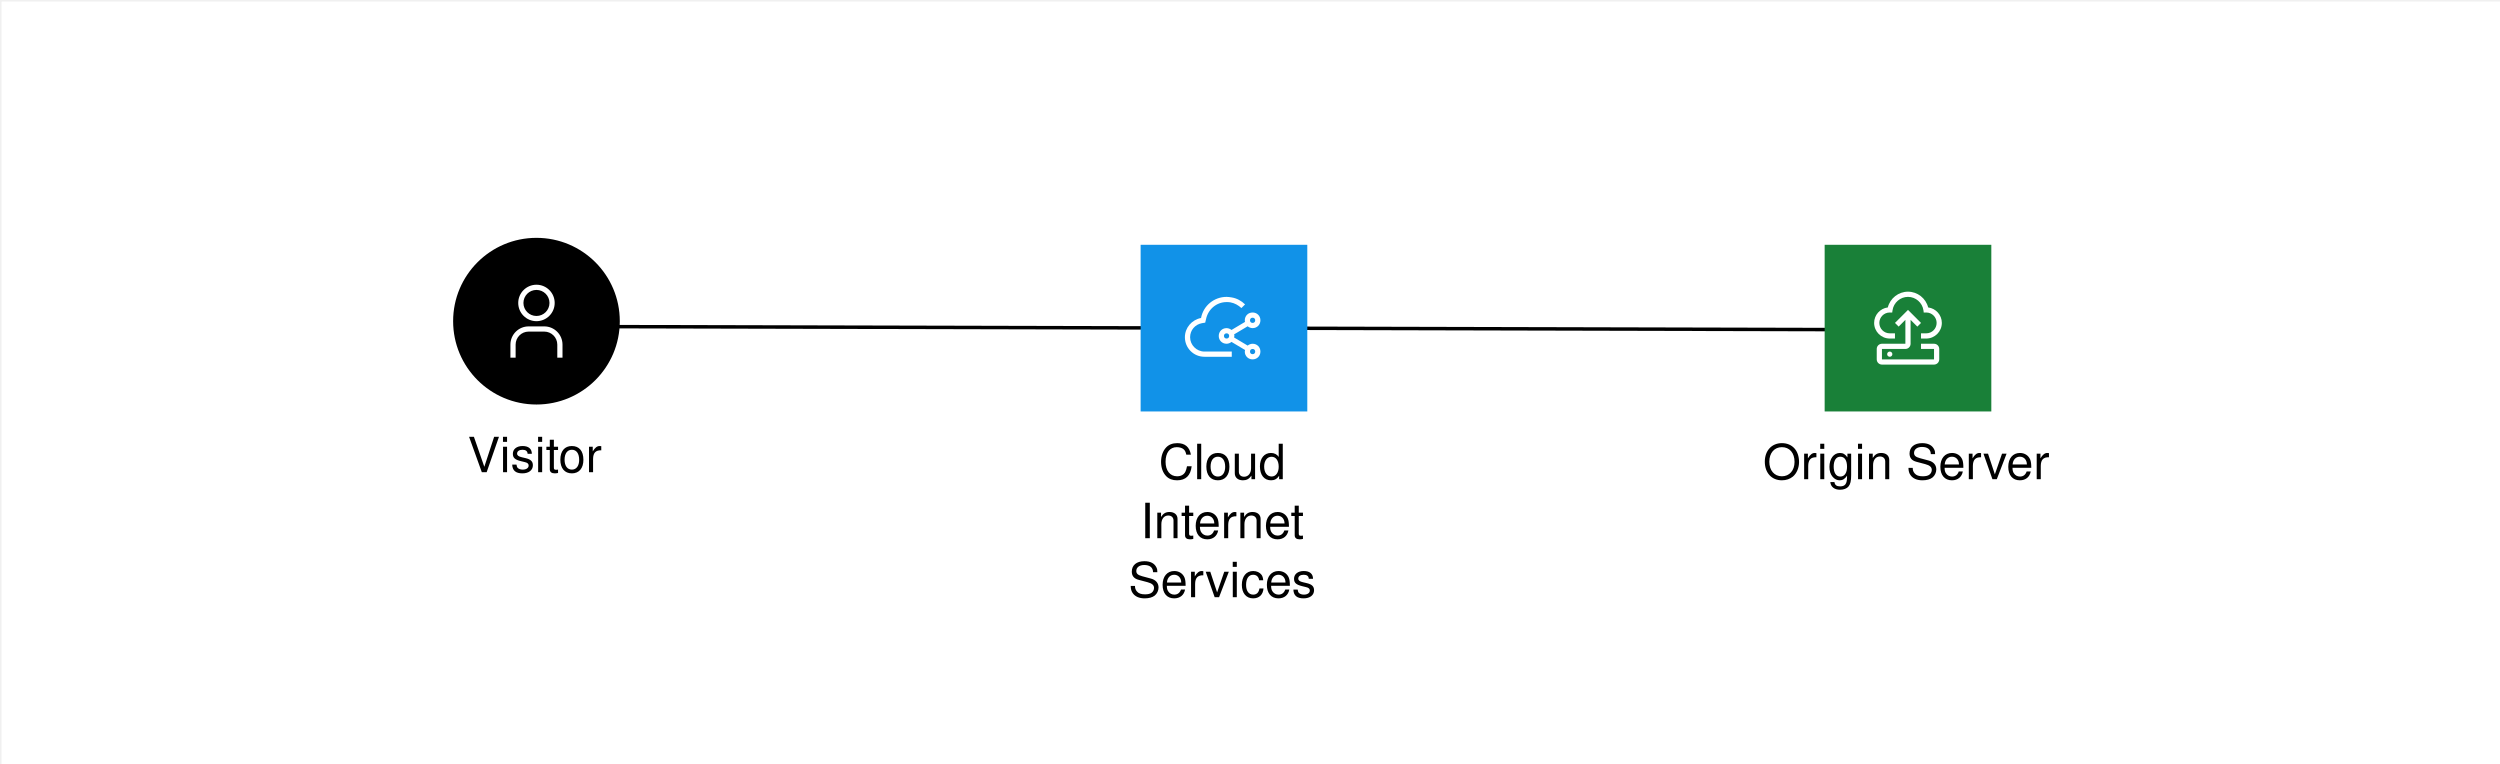
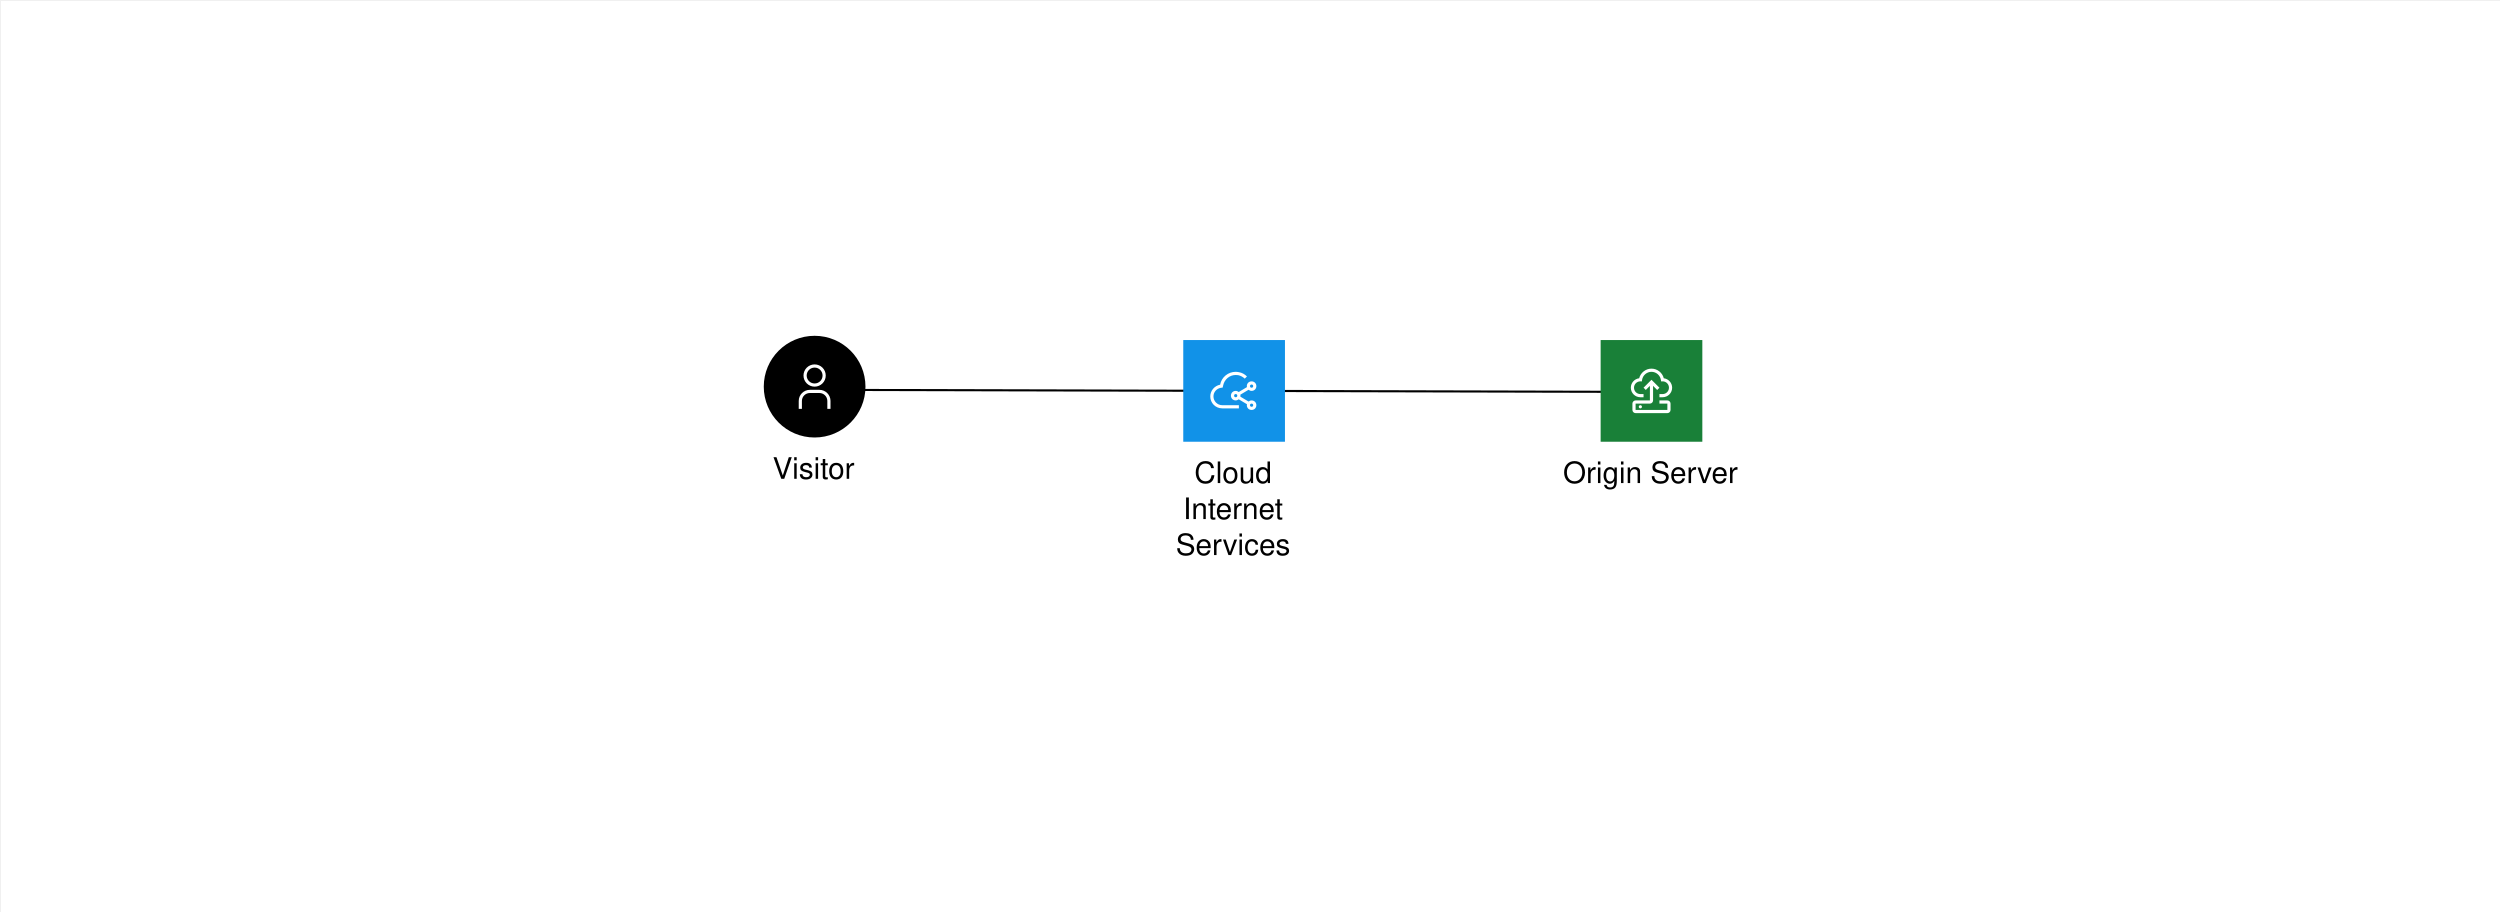
- <svg xmlns="http://www.w3.org/2000/svg" version="1.1" width="720px" height="220px" viewBox="-0.5 -0.5 720 220" content="&lt;mxfile host=&quot;Electron&quot; agent=&quot;Mozilla/5.0 (Macintosh; Intel Mac OS X 10_15_7) AppleWebKit/537.36 (KHTML, like Gecko) draw.io/25.0.2 Chrome/128.0.661.186 Electron/32.2.5 Safari/537.36&quot; version=&quot;25.0.2&quot; scale=&quot;1&quot; border=&quot;0&quot;&gt;&#10;  &lt;diagram name=&quot;Page-1&quot; id=&quot;8wTxipBLSAse1nOkmh9F&quot;&gt;&#10;    &lt;mxGraphModel dx=&quot;1578&quot; dy=&quot;1638&quot; grid=&quot;1&quot; gridSize=&quot;10&quot; guides=&quot;1&quot; tooltips=&quot;1&quot; connect=&quot;1&quot; arrows=&quot;1&quot; fold=&quot;1&quot; page=&quot;1&quot; pageScale=&quot;1&quot; pageWidth=&quot;850&quot; pageHeight=&quot;1100&quot; math=&quot;0&quot; shadow=&quot;0&quot;&gt;&#10;      &lt;root&gt;&#10;        &lt;mxCell id=&quot;0&quot; /&gt;&#10;        &lt;mxCell id=&quot;1&quot; parent=&quot;0&quot; /&gt;&#10;        &lt;mxCell id=&quot;o5gOb5EpJ8vd6yiIu7Q0-1&quot; value=&quot;&quot; style=&quot;rounded=0;whiteSpace=wrap;html=1;strokeColor=none;&quot; vertex=&quot;1&quot; parent=&quot;1&quot;&gt;&#10;          &lt;mxGeometry x=&quot;-100&quot; y=&quot;-40&quot; width=&quot;720&quot; height=&quot;220&quot; as=&quot;geometry&quot; /&gt;&#10;        &lt;/mxCell&gt;&#10;        &lt;mxCell id=&quot;hN0CreysbBGn29C-ZNiO-8&quot; value=&quot;&quot; style=&quot;endArrow=none;html=1;rounded=0;&quot; parent=&quot;1&quot; edge=&quot;1&quot;&gt;&#10;          &lt;mxGeometry width=&quot;50&quot; height=&quot;50&quot; relative=&quot;1&quot; as=&quot;geometry&quot;&gt;&#10;            &lt;mxPoint x=&quot;47&quot; y=&quot;53.5&quot; as=&quot;sourcePoint&quot; /&gt;&#10;            &lt;mxPoint x=&quot;457&quot; y=&quot;54.5&quot; as=&quot;targetPoint&quot; /&gt;&#10;          &lt;/mxGeometry&gt;&#10;        &lt;/mxCell&gt;&#10;        &lt;mxCell id=&quot;hN0CreysbBGn29C-ZNiO-1&quot; value=&quot;Visitor&quot; style=&quot;shape=ellipse;fillColor=#000000;aspect=fixed;resizable=0;labelPosition=center;verticalLabelPosition=bottom;align=center;verticalAlign=top;strokeColor=none;fontSize=14;&quot; parent=&quot;1&quot; vertex=&quot;1&quot;&gt;&#10;          &lt;mxGeometry x=&quot;30&quot; y=&quot;28&quot; width=&quot;48&quot; height=&quot;48&quot; as=&quot;geometry&quot; /&gt;&#10;        &lt;/mxCell&gt;&#10;        &lt;mxCell id=&quot;hN0CreysbBGn29C-ZNiO-2&quot; value=&quot;&quot; style=&quot;fillColor=#ffffff;strokeColor=none;dashed=0;outlineConnect=0;html=1;labelPosition=center;verticalLabelPosition=bottom;verticalAlign=top;part=1;movable=0;resizable=0;rotatable=0;shape=mxgraph.ibm_cloud.user&quot; parent=&quot;hN0CreysbBGn29C-ZNiO-1&quot; vertex=&quot;1&quot;&gt;&#10;          &lt;mxGeometry width=&quot;24&quot; height=&quot;24&quot; relative=&quot;1&quot; as=&quot;geometry&quot;&gt;&#10;            &lt;mxPoint x=&quot;12&quot; y=&quot;12&quot; as=&quot;offset&quot; /&gt;&#10;          &lt;/mxGeometry&gt;&#10;        &lt;/mxCell&gt;&#10;        &lt;mxCell id=&quot;hN0CreysbBGn29C-ZNiO-3&quot; value=&quot;Cloud &amp;#xa;Internet &amp;#xa;Services&quot; style=&quot;shape=rect;fillColor=#1192E8;aspect=fixed;resizable=0;labelPosition=center;verticalLabelPosition=bottom;align=center;verticalAlign=top;strokeColor=none;fontSize=14;&quot; parent=&quot;1&quot; vertex=&quot;1&quot;&gt;&#10;          &lt;mxGeometry x=&quot;228&quot; y=&quot;30&quot; width=&quot;48&quot; height=&quot;48&quot; as=&quot;geometry&quot; /&gt;&#10;        &lt;/mxCell&gt;&#10;        &lt;mxCell id=&quot;hN0CreysbBGn29C-ZNiO-4&quot; value=&quot;&quot; style=&quot;fillColor=#ffffff;strokeColor=none;dashed=0;outlineConnect=0;html=1;labelPosition=center;verticalLabelPosition=bottom;verticalAlign=top;part=1;movable=0;resizable=0;rotatable=0;shape=mxgraph.ibm_cloud.ibm-cloud--internet-services&quot; parent=&quot;hN0CreysbBGn29C-ZNiO-3&quot; vertex=&quot;1&quot;&gt;&#10;          &lt;mxGeometry width=&quot;24&quot; height=&quot;24&quot; relative=&quot;1&quot; as=&quot;geometry&quot;&gt;&#10;            &lt;mxPoint x=&quot;12&quot; y=&quot;12&quot; as=&quot;offset&quot; /&gt;&#10;          &lt;/mxGeometry&gt;&#10;        &lt;/mxCell&gt;&#10;        &lt;mxCell id=&quot;hN0CreysbBGn29C-ZNiO-30&quot; value=&quot;Origin Server&amp;#xa;&quot; style=&quot;shape=rect;fillColor=#198038;aspect=fixed;resizable=0;labelPosition=center;verticalLabelPosition=bottom;align=center;verticalAlign=top;strokeColor=none;fontSize=14;&quot; parent=&quot;1&quot; vertex=&quot;1&quot;&gt;&#10;          &lt;mxGeometry x=&quot;425&quot; y=&quot;30&quot; width=&quot;48&quot; height=&quot;48&quot; as=&quot;geometry&quot; /&gt;&#10;        &lt;/mxCell&gt;&#10;        &lt;mxCell id=&quot;hN0CreysbBGn29C-ZNiO-31&quot; value=&quot;&quot; style=&quot;fillColor=#ffffff;strokeColor=none;dashed=0;outlineConnect=0;html=1;labelPosition=center;verticalLabelPosition=bottom;verticalAlign=top;part=1;movable=0;resizable=0;rotatable=0;shape=mxgraph.ibm_cloud.ibm-cloud--virtual-server-classic&quot; parent=&quot;hN0CreysbBGn29C-ZNiO-30&quot; vertex=&quot;1&quot;&gt;&#10;          &lt;mxGeometry width=&quot;24&quot; height=&quot;24&quot; relative=&quot;1&quot; as=&quot;geometry&quot;&gt;&#10;            &lt;mxPoint x=&quot;12&quot; y=&quot;12&quot; as=&quot;offset&quot; /&gt;&#10;          &lt;/mxGeometry&gt;&#10;        &lt;/mxCell&gt;&#10;      &lt;/root&gt;&#10;    &lt;/mxGraphModel&gt;&#10;  &lt;/diagram&gt;&#10;&lt;/mxfile&gt;&#10;" style="background-color: rgb(255, 255, 255);">
+ <svg xmlns="http://www.w3.org/2000/svg" version="1.1" width="1180px" height="430px" viewBox="-0.5 -0.5 1180 430" content="&lt;mxfile host=&quot;Electron&quot; agent=&quot;Mozilla/5.0 (Macintosh; Intel Mac OS X 10_15_7) AppleWebKit/537.36 (KHTML, like Gecko) draw.io/25.0.2 Chrome/128.0.661.186 Electron/32.2.5 Safari/537.36&quot; version=&quot;25.0.2&quot; scale=&quot;1&quot; border=&quot;0&quot;&gt;&#10;  &lt;diagram name=&quot;Page-1&quot; id=&quot;8wTxipBLSAse1nOkmh9F&quot;&gt;&#10;    &lt;mxGraphModel dx=&quot;1821&quot; dy=&quot;2027&quot; grid=&quot;1&quot; gridSize=&quot;10&quot; guides=&quot;1&quot; tooltips=&quot;1&quot; connect=&quot;1&quot; arrows=&quot;1&quot; fold=&quot;1&quot; page=&quot;1&quot; pageScale=&quot;1&quot; pageWidth=&quot;850&quot; pageHeight=&quot;1100&quot; math=&quot;0&quot; shadow=&quot;0&quot;&gt;&#10;      &lt;root&gt;&#10;        &lt;mxCell id=&quot;0&quot; /&gt;&#10;        &lt;mxCell id=&quot;1&quot; parent=&quot;0&quot; /&gt;&#10;        &lt;mxCell id=&quot;o5gOb5EpJ8vd6yiIu7Q0-1&quot; value=&quot;&quot; style=&quot;rounded=0;whiteSpace=wrap;html=1;strokeColor=none;&quot; vertex=&quot;1&quot; parent=&quot;1&quot;&gt;&#10;          &lt;mxGeometry x=&quot;-330&quot; y=&quot;-130&quot; width=&quot;1180&quot; height=&quot;430&quot; as=&quot;geometry&quot; /&gt;&#10;        &lt;/mxCell&gt;&#10;        &lt;mxCell id=&quot;hN0CreysbBGn29C-ZNiO-8&quot; value=&quot;&quot; style=&quot;endArrow=none;html=1;rounded=0;&quot; parent=&quot;1&quot; edge=&quot;1&quot;&gt;&#10;          &lt;mxGeometry width=&quot;50&quot; height=&quot;50&quot; relative=&quot;1&quot; as=&quot;geometry&quot;&gt;&#10;            &lt;mxPoint x=&quot;47&quot; y=&quot;53.5&quot; as=&quot;sourcePoint&quot; /&gt;&#10;            &lt;mxPoint x=&quot;457&quot; y=&quot;54.5&quot; as=&quot;targetPoint&quot; /&gt;&#10;          &lt;/mxGeometry&gt;&#10;        &lt;/mxCell&gt;&#10;        &lt;mxCell id=&quot;hN0CreysbBGn29C-ZNiO-1&quot; value=&quot;Visitor&quot; style=&quot;shape=ellipse;fillColor=#000000;aspect=fixed;resizable=0;labelPosition=center;verticalLabelPosition=bottom;align=center;verticalAlign=top;strokeColor=none;fontSize=14;&quot; parent=&quot;1&quot; vertex=&quot;1&quot;&gt;&#10;          &lt;mxGeometry x=&quot;30&quot; y=&quot;28&quot; width=&quot;48&quot; height=&quot;48&quot; as=&quot;geometry&quot; /&gt;&#10;        &lt;/mxCell&gt;&#10;        &lt;mxCell id=&quot;hN0CreysbBGn29C-ZNiO-2&quot; value=&quot;&quot; style=&quot;fillColor=#ffffff;strokeColor=none;dashed=0;outlineConnect=0;html=1;labelPosition=center;verticalLabelPosition=bottom;verticalAlign=top;part=1;movable=0;resizable=0;rotatable=0;shape=mxgraph.ibm_cloud.user&quot; parent=&quot;hN0CreysbBGn29C-ZNiO-1&quot; vertex=&quot;1&quot;&gt;&#10;          &lt;mxGeometry width=&quot;24&quot; height=&quot;24&quot; relative=&quot;1&quot; as=&quot;geometry&quot;&gt;&#10;            &lt;mxPoint x=&quot;12&quot; y=&quot;12&quot; as=&quot;offset&quot; /&gt;&#10;          &lt;/mxGeometry&gt;&#10;        &lt;/mxCell&gt;&#10;        &lt;mxCell id=&quot;hN0CreysbBGn29C-ZNiO-3&quot; value=&quot;Cloud &amp;#xa;Internet &amp;#xa;Services&quot; style=&quot;shape=rect;fillColor=#1192E8;aspect=fixed;resizable=0;labelPosition=center;verticalLabelPosition=bottom;align=center;verticalAlign=top;strokeColor=none;fontSize=14;&quot; parent=&quot;1&quot; vertex=&quot;1&quot;&gt;&#10;          &lt;mxGeometry x=&quot;228&quot; y=&quot;30&quot; width=&quot;48&quot; height=&quot;48&quot; as=&quot;geometry&quot; /&gt;&#10;        &lt;/mxCell&gt;&#10;        &lt;mxCell id=&quot;hN0CreysbBGn29C-ZNiO-4&quot; value=&quot;&quot; style=&quot;fillColor=#ffffff;strokeColor=none;dashed=0;outlineConnect=0;html=1;labelPosition=center;verticalLabelPosition=bottom;verticalAlign=top;part=1;movable=0;resizable=0;rotatable=0;shape=mxgraph.ibm_cloud.ibm-cloud--internet-services&quot; parent=&quot;hN0CreysbBGn29C-ZNiO-3&quot; vertex=&quot;1&quot;&gt;&#10;          &lt;mxGeometry width=&quot;24&quot; height=&quot;24&quot; relative=&quot;1&quot; as=&quot;geometry&quot;&gt;&#10;            &lt;mxPoint x=&quot;12&quot; y=&quot;12&quot; as=&quot;offset&quot; /&gt;&#10;          &lt;/mxGeometry&gt;&#10;        &lt;/mxCell&gt;&#10;        &lt;mxCell id=&quot;hN0CreysbBGn29C-ZNiO-30&quot; value=&quot;Origin Server&amp;#xa;&quot; style=&quot;shape=rect;fillColor=#198038;aspect=fixed;resizable=0;labelPosition=center;verticalLabelPosition=bottom;align=center;verticalAlign=top;strokeColor=none;fontSize=14;&quot; parent=&quot;1&quot; vertex=&quot;1&quot;&gt;&#10;          &lt;mxGeometry x=&quot;425&quot; y=&quot;30&quot; width=&quot;48&quot; height=&quot;48&quot; as=&quot;geometry&quot; /&gt;&#10;        &lt;/mxCell&gt;&#10;        &lt;mxCell id=&quot;hN0CreysbBGn29C-ZNiO-31&quot; value=&quot;&quot; style=&quot;fillColor=#ffffff;strokeColor=none;dashed=0;outlineConnect=0;html=1;labelPosition=center;verticalLabelPosition=bottom;verticalAlign=top;part=1;movable=0;resizable=0;rotatable=0;shape=mxgraph.ibm_cloud.ibm-cloud--virtual-server-classic&quot; parent=&quot;hN0CreysbBGn29C-ZNiO-30&quot; vertex=&quot;1&quot;&gt;&#10;          &lt;mxGeometry width=&quot;24&quot; height=&quot;24&quot; relative=&quot;1&quot; as=&quot;geometry&quot;&gt;&#10;            &lt;mxPoint x=&quot;12&quot; y=&quot;12&quot; as=&quot;offset&quot; /&gt;&#10;          &lt;/mxGeometry&gt;&#10;        &lt;/mxCell&gt;&#10;      &lt;/root&gt;&#10;    &lt;/mxGraphModel&gt;&#10;  &lt;/diagram&gt;&#10;&lt;/mxfile&gt;&#10;" style="background-color: rgb(255, 255, 255);">
  <defs />
  <rect fill="#ffffff" width="100%" height="100%" x="0" y="0" />
  <g>
    <g data-cell-id="0">
      <g data-cell-id="1">
        <g data-cell-id="o5gOb5EpJ8vd6yiIu7Q0-1">
          <g>
-             <rect x="0" y="0" width="720" height="220" fill="rgb(255, 255, 255)" stroke="none" pointer-events="all" />
+             <rect x="0" y="0" width="1180" height="430" fill="rgb(255, 255, 255)" stroke="none" pointer-events="all" />
          </g>
        </g>
        <g data-cell-id="hN0CreysbBGn29C-ZNiO-8">
          <g>
-             <path d="M 147 93.5 L 557 94.5" fill="none" stroke="rgb(0, 0, 0)" stroke-miterlimit="10" pointer-events="stroke" />
+             <path d="M 377 183.5 L 787 184.5" fill="none" stroke="rgb(0, 0, 0)" stroke-miterlimit="10" pointer-events="stroke" />
          </g>
        </g>
        <g data-cell-id="hN0CreysbBGn29C-ZNiO-1">
          <g>
-             <ellipse cx="154" cy="92" rx="24" ry="24" fill="#000000" stroke="none" pointer-events="all" />
+             <ellipse cx="384" cy="182" rx="24" ry="24" fill="#000000" stroke="none" pointer-events="all" />
          </g>
          <g>
            <g fill="rgb(0, 0, 0)" font-family="&quot;Helvetica&quot;" text-anchor="middle" font-size="14px">
-               <text x="153.5" y="135.5">Visitor</text>
+               <text x="383.5" y="225.5">Visitor</text>
            </g>
          </g>
          <g data-cell-id="hN0CreysbBGn29C-ZNiO-2">
            <g>
-               <rect x="142" y="80" width="24" height="24" fill="none" stroke="none" pointer-events="all" />
-               <rect x="142" y="80" width="0" height="0" fill="none" stroke="none" pointer-events="all" />
-               <path d="M 154 83 C 156.07 83 157.75 84.68 157.75 86.75 C 157.75 88.82 156.07 90.5 154 90.5 C 151.93 90.5 150.25 88.82 150.25 86.75 C 150.25 84.68 151.93 83 154 83 M 154 81.5 C 151.1 81.5 148.75 83.85 148.75 86.75 C 148.75 89.65 151.1 92 154 92 C 156.9 92 159.25 89.65 159.25 86.75 C 159.25 83.85 156.9 81.5 154 81.5 Z M 161.5 102.5 L 160 102.5 L 160 98.75 C 160 96.68 158.32 95 156.25 95 L 151.75 95 C 149.68 95 148 96.68 148 98.75 L 148 102.5 L 146.5 102.5 L 146.5 98.75 C 146.5 95.85 148.85 93.5 151.75 93.5 L 156.25 93.5 C 159.15 93.5 161.5 95.85 161.5 98.75 Z" fill="#ffffff" stroke="none" pointer-events="all" />
+               <rect x="372" y="170" width="24" height="24" fill="none" stroke="none" pointer-events="all" />
+               <rect x="372" y="170" width="0" height="0" fill="none" stroke="none" pointer-events="all" />
+               <path d="M 384 173 C 386.07 173 387.75 174.68 387.75 176.75 C 387.75 178.82 386.07 180.5 384 180.5 C 381.93 180.5 380.25 178.82 380.25 176.75 C 380.25 174.68 381.93 173 384 173 M 384 171.5 C 381.1 171.5 378.75 173.85 378.75 176.75 C 378.75 179.65 381.1 182 384 182 C 386.9 182 389.25 179.65 389.25 176.75 C 389.25 173.85 386.9 171.5 384 171.5 Z M 391.5 192.5 L 390 192.5 L 390 188.75 C 390 186.68 388.32 185 386.25 185 L 381.75 185 C 379.68 185 378 186.68 378 188.75 L 378 192.5 L 376.5 192.5 L 376.5 188.75 C 376.5 185.85 378.85 183.5 381.75 183.5 L 386.25 183.5 C 389.15 183.5 391.5 185.85 391.5 188.75 Z" fill="#ffffff" stroke="none" pointer-events="all" />
            </g>
          </g>
        </g>
        <g data-cell-id="hN0CreysbBGn29C-ZNiO-3">
          <g>
-             <rect x="328" y="70" width="48" height="48" fill="#1192e8" stroke="none" pointer-events="all" />
+             <rect x="558" y="160" width="48" height="48" fill="#1192e8" stroke="none" pointer-events="all" />
          </g>
          <g>
            <g fill="rgb(0, 0, 0)" font-family="&quot;Helvetica&quot;" text-anchor="middle" font-size="14px">
-               <text x="351.5" y="137.5">Cloud </text>
-               <text x="351.5" y="154.5">Internet </text>
-               <text x="351.5" y="171.5">Services</text>
+               <text x="581.5" y="227.5">Cloud </text>
+               <text x="581.5" y="244.5">Internet </text>
+               <text x="581.5" y="261.5">Services</text>
            </g>
          </g>
          <g data-cell-id="hN0CreysbBGn29C-ZNiO-4">
            <g>
-               <rect x="340" y="82" width="24" height="24" fill="none" stroke="none" pointer-events="all" />
-               <rect x="340" y="82" width="0" height="0" fill="none" stroke="none" pointer-events="all" />
-               <path d="M 360.25 98.5 C 359.72 98.5 359.2 98.72 358.83 99.03 L 354.92 96.7 C 354.92 96.55 355 96.4 355 96.25 C 355 96.1 355 95.95 354.92 95.8 L 358.83 93.47 C 359.2 93.78 359.72 94 360.25 94 C 361.53 94 362.5 93.03 362.5 91.75 C 362.5 90.47 361.53 89.5 360.25 89.5 C 358.97 89.5 358 90.47 358 91.75 C 358 91.9 358 92.05 358.08 92.2 L 354.17 94.53 C 353.8 94.22 353.28 94 352.75 94 C 351.47 94 350.5 94.97 350.5 96.25 C 350.5 97.53 351.47 98.5 352.75 98.5 C 353.28 98.5 353.8 98.28 354.17 97.97 L 358.08 100.3 C 358.08 100.45 358 100.6 358 100.75 C 358 102.03 358.97 103 360.25 103 C 361.53 103 362.5 102.03 362.5 100.75 C 362.5 99.47 361.53 98.5 360.25 98.5 Z M 360.25 91 C 360.7 91 361 91.3 361 91.75 C 361 92.2 360.7 92.5 360.25 92.5 C 359.8 92.5 359.5 92.2 359.5 91.75 C 359.5 91.3 359.8 91 360.25 91 Z M 352.75 97 C 352.3 97 352 96.7 352 96.25 C 352 95.8 352.3 95.5 352.75 95.5 C 353.2 95.5 353.5 95.8 353.5 96.25 C 353.5 96.7 353.2 97 352.75 97 Z M 360.25 101.5 C 359.8 101.5 359.5 101.2 359.5 100.75 C 359.5 100.3 359.8 100 360.25 100 C 360.7 100 361 100.3 361 100.75 C 361 101.2 360.7 101.5 360.25 101.5 Z" fill="#ffffff" stroke="none" pointer-events="all" />
-               <path d="M 354.25 100.75 L 346.38 100.75 C 344.13 100.75 342.25 98.88 342.25 96.63 C 342.25 94.6 343.67 92.95 345.63 92.58 L 346.6 92.42 L 346.83 91.45 C 347.42 88.53 349.9 86.5 352.75 86.5 C 353.13 86.5 353.5 86.5 353.88 86.58 C 355.08 86.8 356.13 87.4 357.03 88.22 L 358.08 87.17 C 357.03 86.13 355.67 85.38 354.17 85.15 C 353.72 85.08 353.2 85 352.75 85 C 349.22 85 346.08 87.47 345.4 91.08 C 342.7 91.6 340.75 93.92 340.75 96.63 C 340.75 99.7 343.22 102.25 346.38 102.25 L 354.25 102.25 L 354.25 100.75 Z" fill="#ffffff" stroke="none" pointer-events="all" />
+               <rect x="570" y="172" width="24" height="24" fill="none" stroke="none" pointer-events="all" />
+               <rect x="570" y="172" width="0" height="0" fill="none" stroke="none" pointer-events="all" />
+               <path d="M 590.25 188.5 C 589.72 188.5 589.2 188.72 588.82 189.03 L 584.93 186.7 C 584.93 186.55 585 186.4 585 186.25 C 585 186.1 585 185.95 584.93 185.8 L 588.82 183.47 C 589.2 183.78 589.72 184 590.25 184 C 591.53 184 592.5 183.03 592.5 181.75 C 592.5 180.47 591.53 179.5 590.25 179.5 C 588.97 179.5 588 180.47 588 181.75 C 588 181.9 588 182.05 588.07 182.2 L 584.18 184.53 C 583.8 184.22 583.28 184 582.75 184 C 581.47 184 580.5 184.97 580.5 186.25 C 580.5 187.53 581.47 188.5 582.75 188.5 C 583.28 188.5 583.8 188.28 584.18 187.97 L 588.07 190.3 C 588.07 190.45 588 190.6 588 190.75 C 588 192.03 588.97 193 590.25 193 C 591.53 193 592.5 192.03 592.5 190.75 C 592.5 189.47 591.53 188.5 590.25 188.5 Z M 590.25 181 C 590.7 181 591 181.3 591 181.75 C 591 182.2 590.7 182.5 590.25 182.5 C 589.8 182.5 589.5 182.2 589.5 181.75 C 589.5 181.3 589.8 181 590.25 181 Z M 582.75 187 C 582.3 187 582 186.7 582 186.25 C 582 185.8 582.3 185.5 582.75 185.5 C 583.2 185.5 583.5 185.8 583.5 186.25 C 583.5 186.7 583.2 187 582.75 187 Z M 590.25 191.5 C 589.8 191.5 589.5 191.2 589.5 190.75 C 589.5 190.3 589.8 190 590.25 190 C 590.7 190 591 190.3 591 190.75 C 591 191.2 590.7 191.5 590.25 191.5 Z" fill="#ffffff" stroke="none" pointer-events="all" />
+               <path d="M 584.25 190.75 L 576.38 190.75 C 574.13 190.75 572.25 188.88 572.25 186.63 C 572.25 184.6 573.68 182.95 575.63 182.57 L 576.6 182.43 L 576.82 181.45 C 577.43 178.53 579.9 176.5 582.75 176.5 C 583.13 176.5 583.5 176.5 583.88 176.57 C 585.07 176.8 586.13 177.4 587.03 178.22 L 588.07 177.18 C 587.03 176.13 585.68 175.38 584.18 175.15 C 583.72 175.07 583.2 175 582.75 175 C 579.22 175 576.07 177.47 575.4 181.07 C 572.7 181.6 570.75 183.93 570.75 186.63 C 570.75 189.7 573.22 192.25 576.38 192.25 L 584.25 192.25 L 584.25 190.75 Z" fill="#ffffff" stroke="none" pointer-events="all" />
            </g>
          </g>
        </g>
        <g data-cell-id="hN0CreysbBGn29C-ZNiO-30">
          <g>
-             <rect x="525" y="70" width="48" height="48" fill="#198038" stroke="none" pointer-events="all" />
+             <rect x="755" y="160" width="48" height="48" fill="#198038" stroke="none" pointer-events="all" />
          </g>
          <g>
            <g fill="rgb(0, 0, 0)" font-family="&quot;Helvetica&quot;" text-anchor="middle" font-size="14px">
-               <text x="548.5" y="137.5">Origin Server</text>
+               <text x="778.5" y="227.5">Origin Server</text>
            </g>
          </g>
          <g data-cell-id="hN0CreysbBGn29C-ZNiO-31">
            <g>
-               <rect x="537" y="82" width="24" height="24" fill="none" stroke="none" pointer-events="all" />
-               <rect x="537" y="82" width="0" height="0" fill="none" stroke="none" pointer-events="all" />
-               <ellipse cx="543.75" cy="101.5" rx="0.75" ry="0.75" fill="#ffffff" stroke="none" pointer-events="all" />
-               <path d="M 556.5 98.5 L 552.75 98.5 L 552.75 100 L 556.5 100 L 556.5 103 L 541.5 103 L 541.5 100 L 548.25 100 C 549.08 100 549.75 99.33 549.75 98.5 L 549.75 91.62 L 551.69 93.57 L 552.75 92.5 L 549 88.75 L 545.25 92.5 L 546.31 93.56 L 548.25 91.62 L 548.25 98.5 L 541.5 98.5 C 540.67 98.5 540 99.17 540 100 L 540 103 C 540 103.83 540.67 104.5 541.5 104.5 L 556.5 104.5 C 557.33 104.5 558 103.83 558 103 L 558 100 C 558 99.17 557.33 98.5 556.5 98.5 Z" fill="#ffffff" stroke="none" pointer-events="all" />
-               <path d="M 554.81 88.04 C 554.15 85.41 551.75 83.5 549 83.5 C 546.25 83.5 543.85 85.41 543.19 88.04 C 540.97 88.32 539.25 90.21 539.25 92.5 C 539.25 94.98 541.27 97 543.75 97 L 545.25 97 L 545.25 95.5 L 543.75 95.5 C 542.09 95.5 540.75 94.16 540.75 92.5 C 540.75 90.86 542.08 89.52 543.71 89.5 L 544.45 89.52 L 544.55 88.86 C 544.87 86.66 546.78 85 549 85 C 551.22 85 553.13 86.66 553.45 88.86 L 553.54 89.52 L 554.2 89.51 L 554.3 89.5 C 555.93 89.52 557.25 90.86 557.25 92.5 C 557.25 94.16 555.91 95.5 554.25 95.5 L 552.75 95.5 L 552.75 97 L 554.25 97 C 556.73 97 558.75 94.98 558.75 92.5 C 558.75 90.21 557.03 88.32 554.81 88.04 Z" fill="#ffffff" stroke="none" pointer-events="all" />
+               <rect x="767" y="172" width="24" height="24" fill="none" stroke="none" pointer-events="all" />
+               <rect x="767" y="172" width="0" height="0" fill="none" stroke="none" pointer-events="all" />
+               <ellipse cx="773.75" cy="191.5" rx="0.75" ry="0.75" fill="#ffffff" stroke="none" pointer-events="all" />
+               <path d="M 786.5 188.5 L 782.75 188.5 L 782.75 190 L 786.5 190 L 786.5 193 L 771.5 193 L 771.5 190 L 778.25 190 C 779.07 190 779.75 189.32 779.75 188.5 L 779.75 181.62 L 781.69 183.57 L 782.75 182.5 L 779 178.75 L 775.25 182.5 L 776.31 183.56 L 778.25 181.62 L 778.25 188.5 L 771.5 188.5 C 770.68 188.5 770 189.18 770 190 L 770 193 C 770 193.82 770.68 194.5 771.5 194.5 L 786.5 194.5 C 787.32 194.5 788 193.82 788 193 L 788 190 C 788 189.18 787.32 188.5 786.5 188.5 Z" fill="#ffffff" stroke="none" pointer-events="all" />
+               <path d="M 784.81 178.04 C 784.15 175.41 781.75 173.5 779 173.5 C 776.25 173.5 773.85 175.41 773.19 178.04 C 770.97 178.32 769.25 180.21 769.25 182.5 C 769.25 184.98 771.27 187 773.75 187 L 775.25 187 L 775.25 185.5 L 773.75 185.5 C 772.09 185.5 770.75 184.16 770.75 182.5 C 770.75 180.86 772.08 179.52 773.71 179.5 L 774.45 179.51 L 774.55 178.86 C 774.87 176.66 776.78 175 779 175 C 781.22 175 783.13 176.66 783.45 178.86 L 783.54 179.52 L 784.2 179.51 L 784.3 179.5 C 785.93 179.52 787.25 180.86 787.25 182.5 C 787.25 184.16 785.91 185.5 784.25 185.5 L 782.75 185.5 L 782.75 187 L 784.25 187 C 786.73 187 788.75 184.98 788.75 182.5 C 788.75 180.21 787.03 178.32 784.81 178.04 Z" fill="#ffffff" stroke="none" pointer-events="all" />
            </g>
          </g>
        </g>
      </g>
    </g>
  </g>
</svg>
